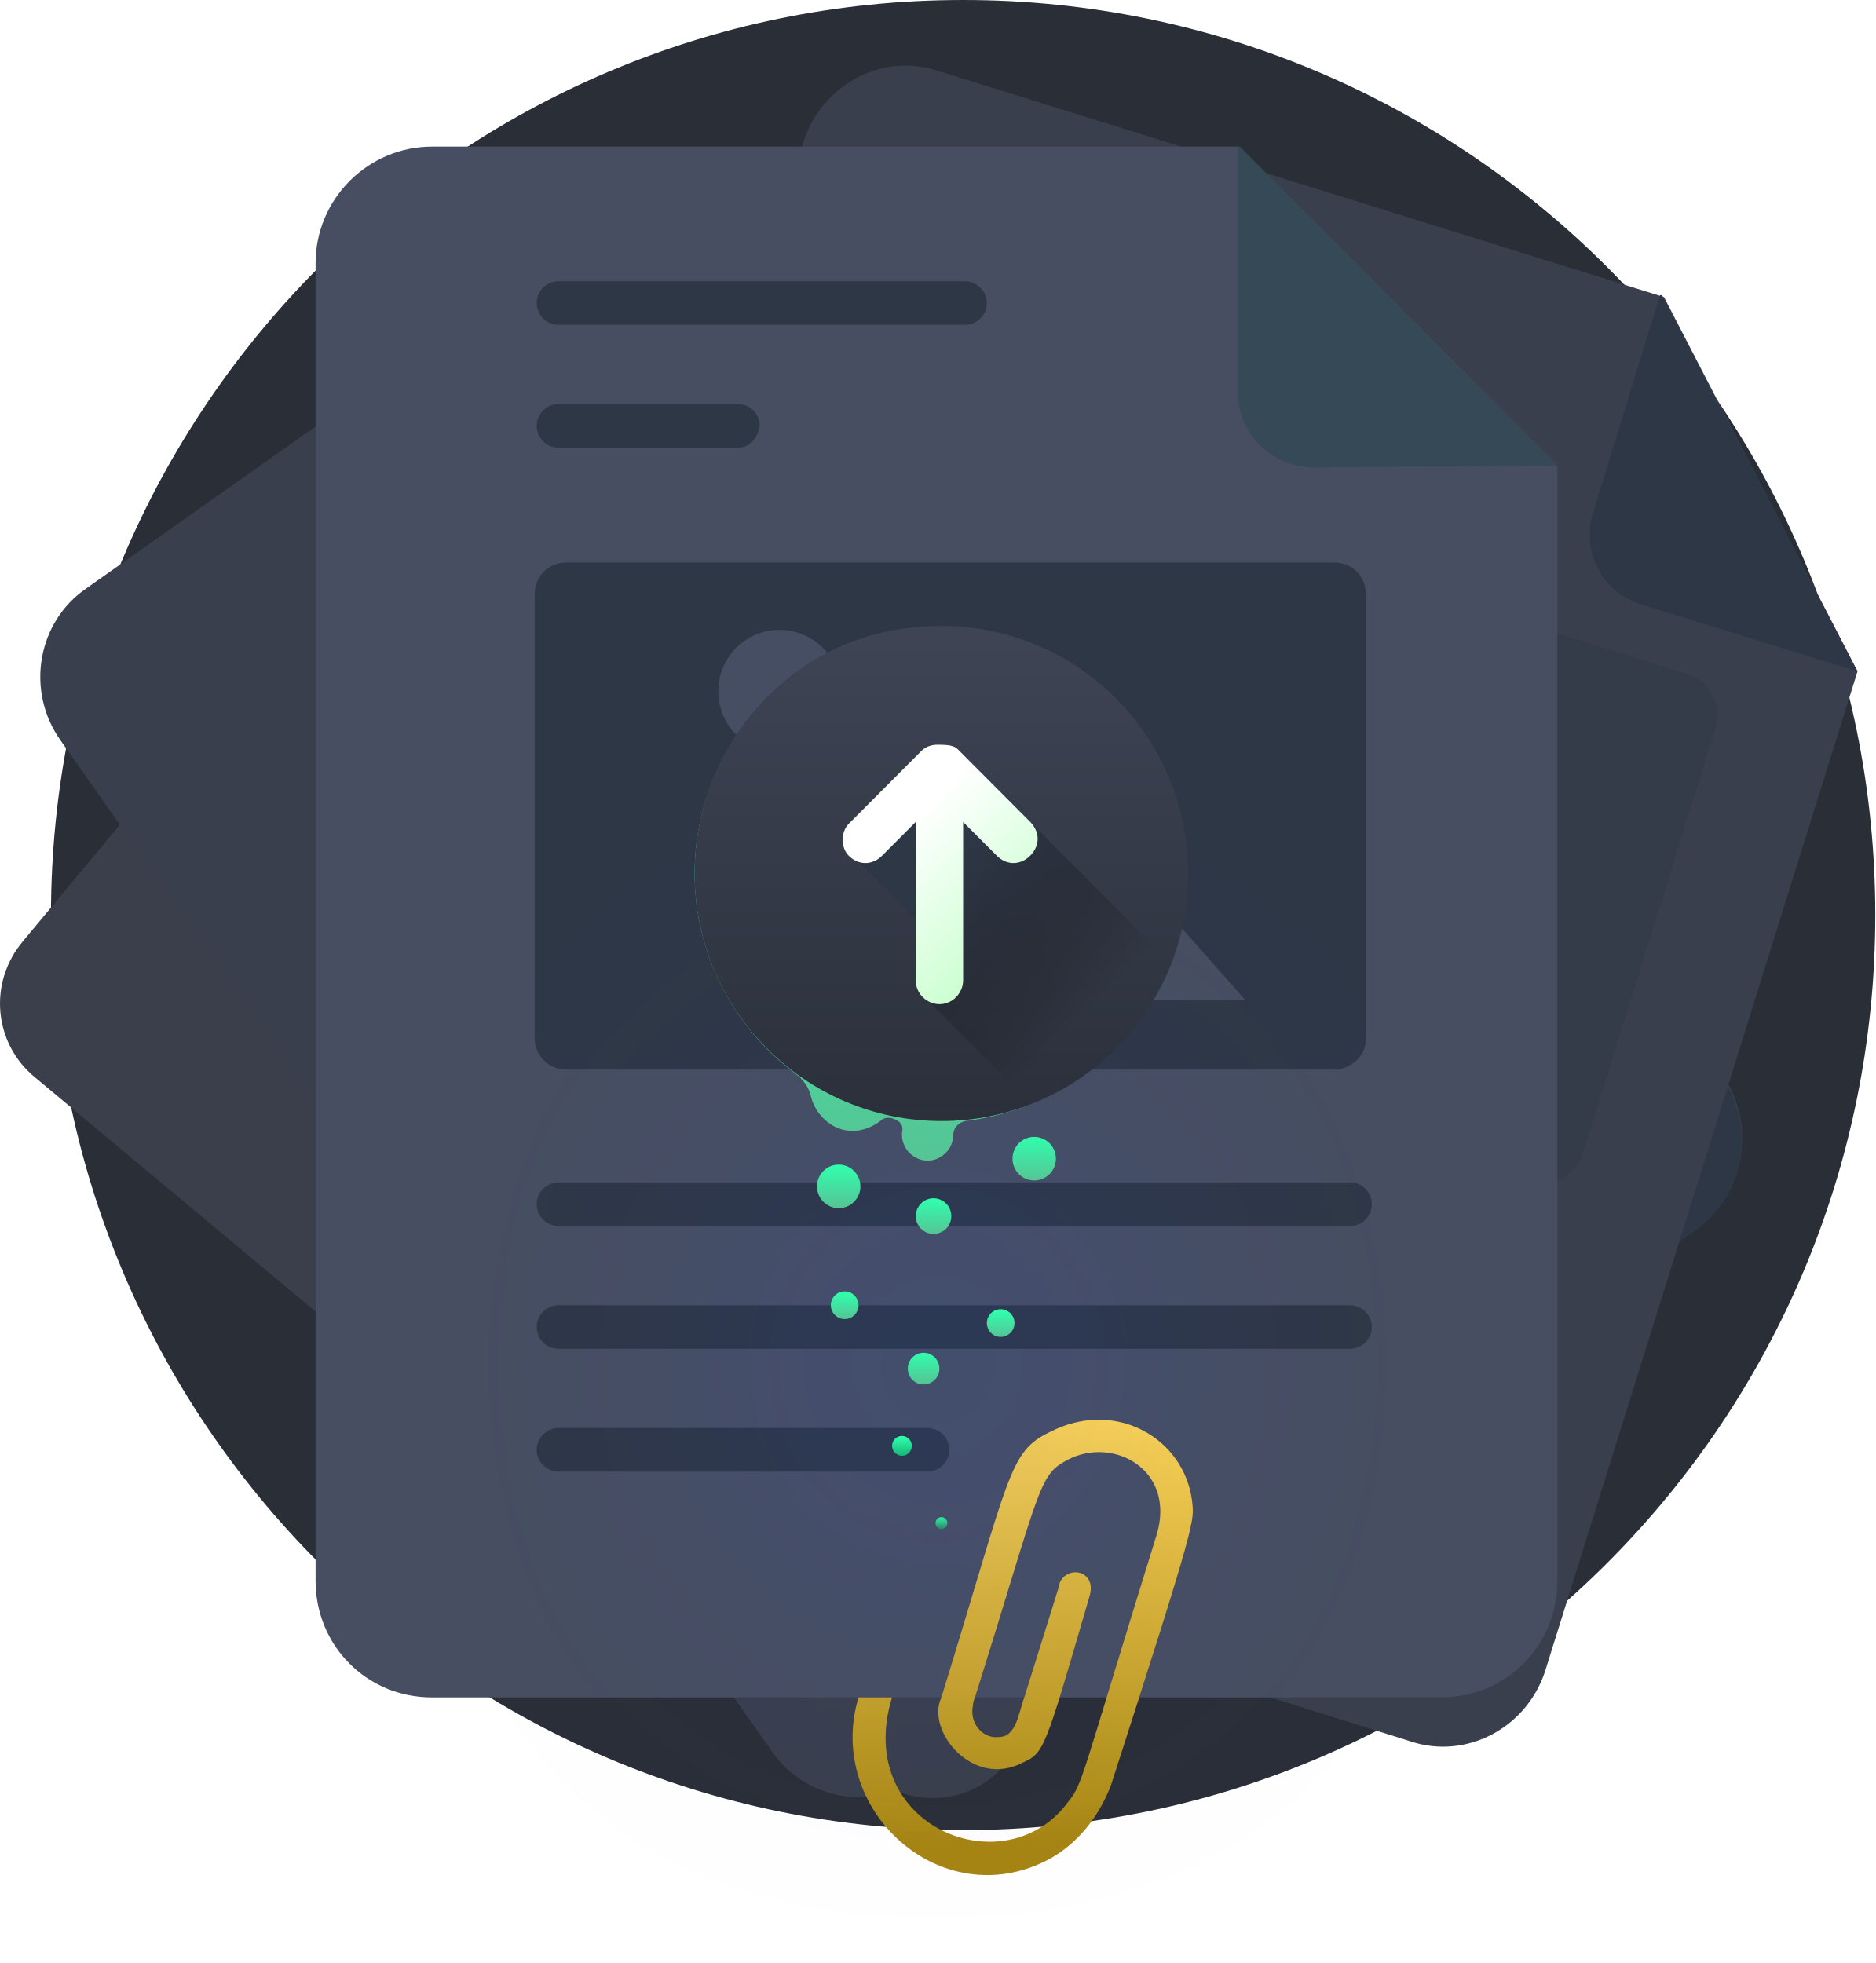
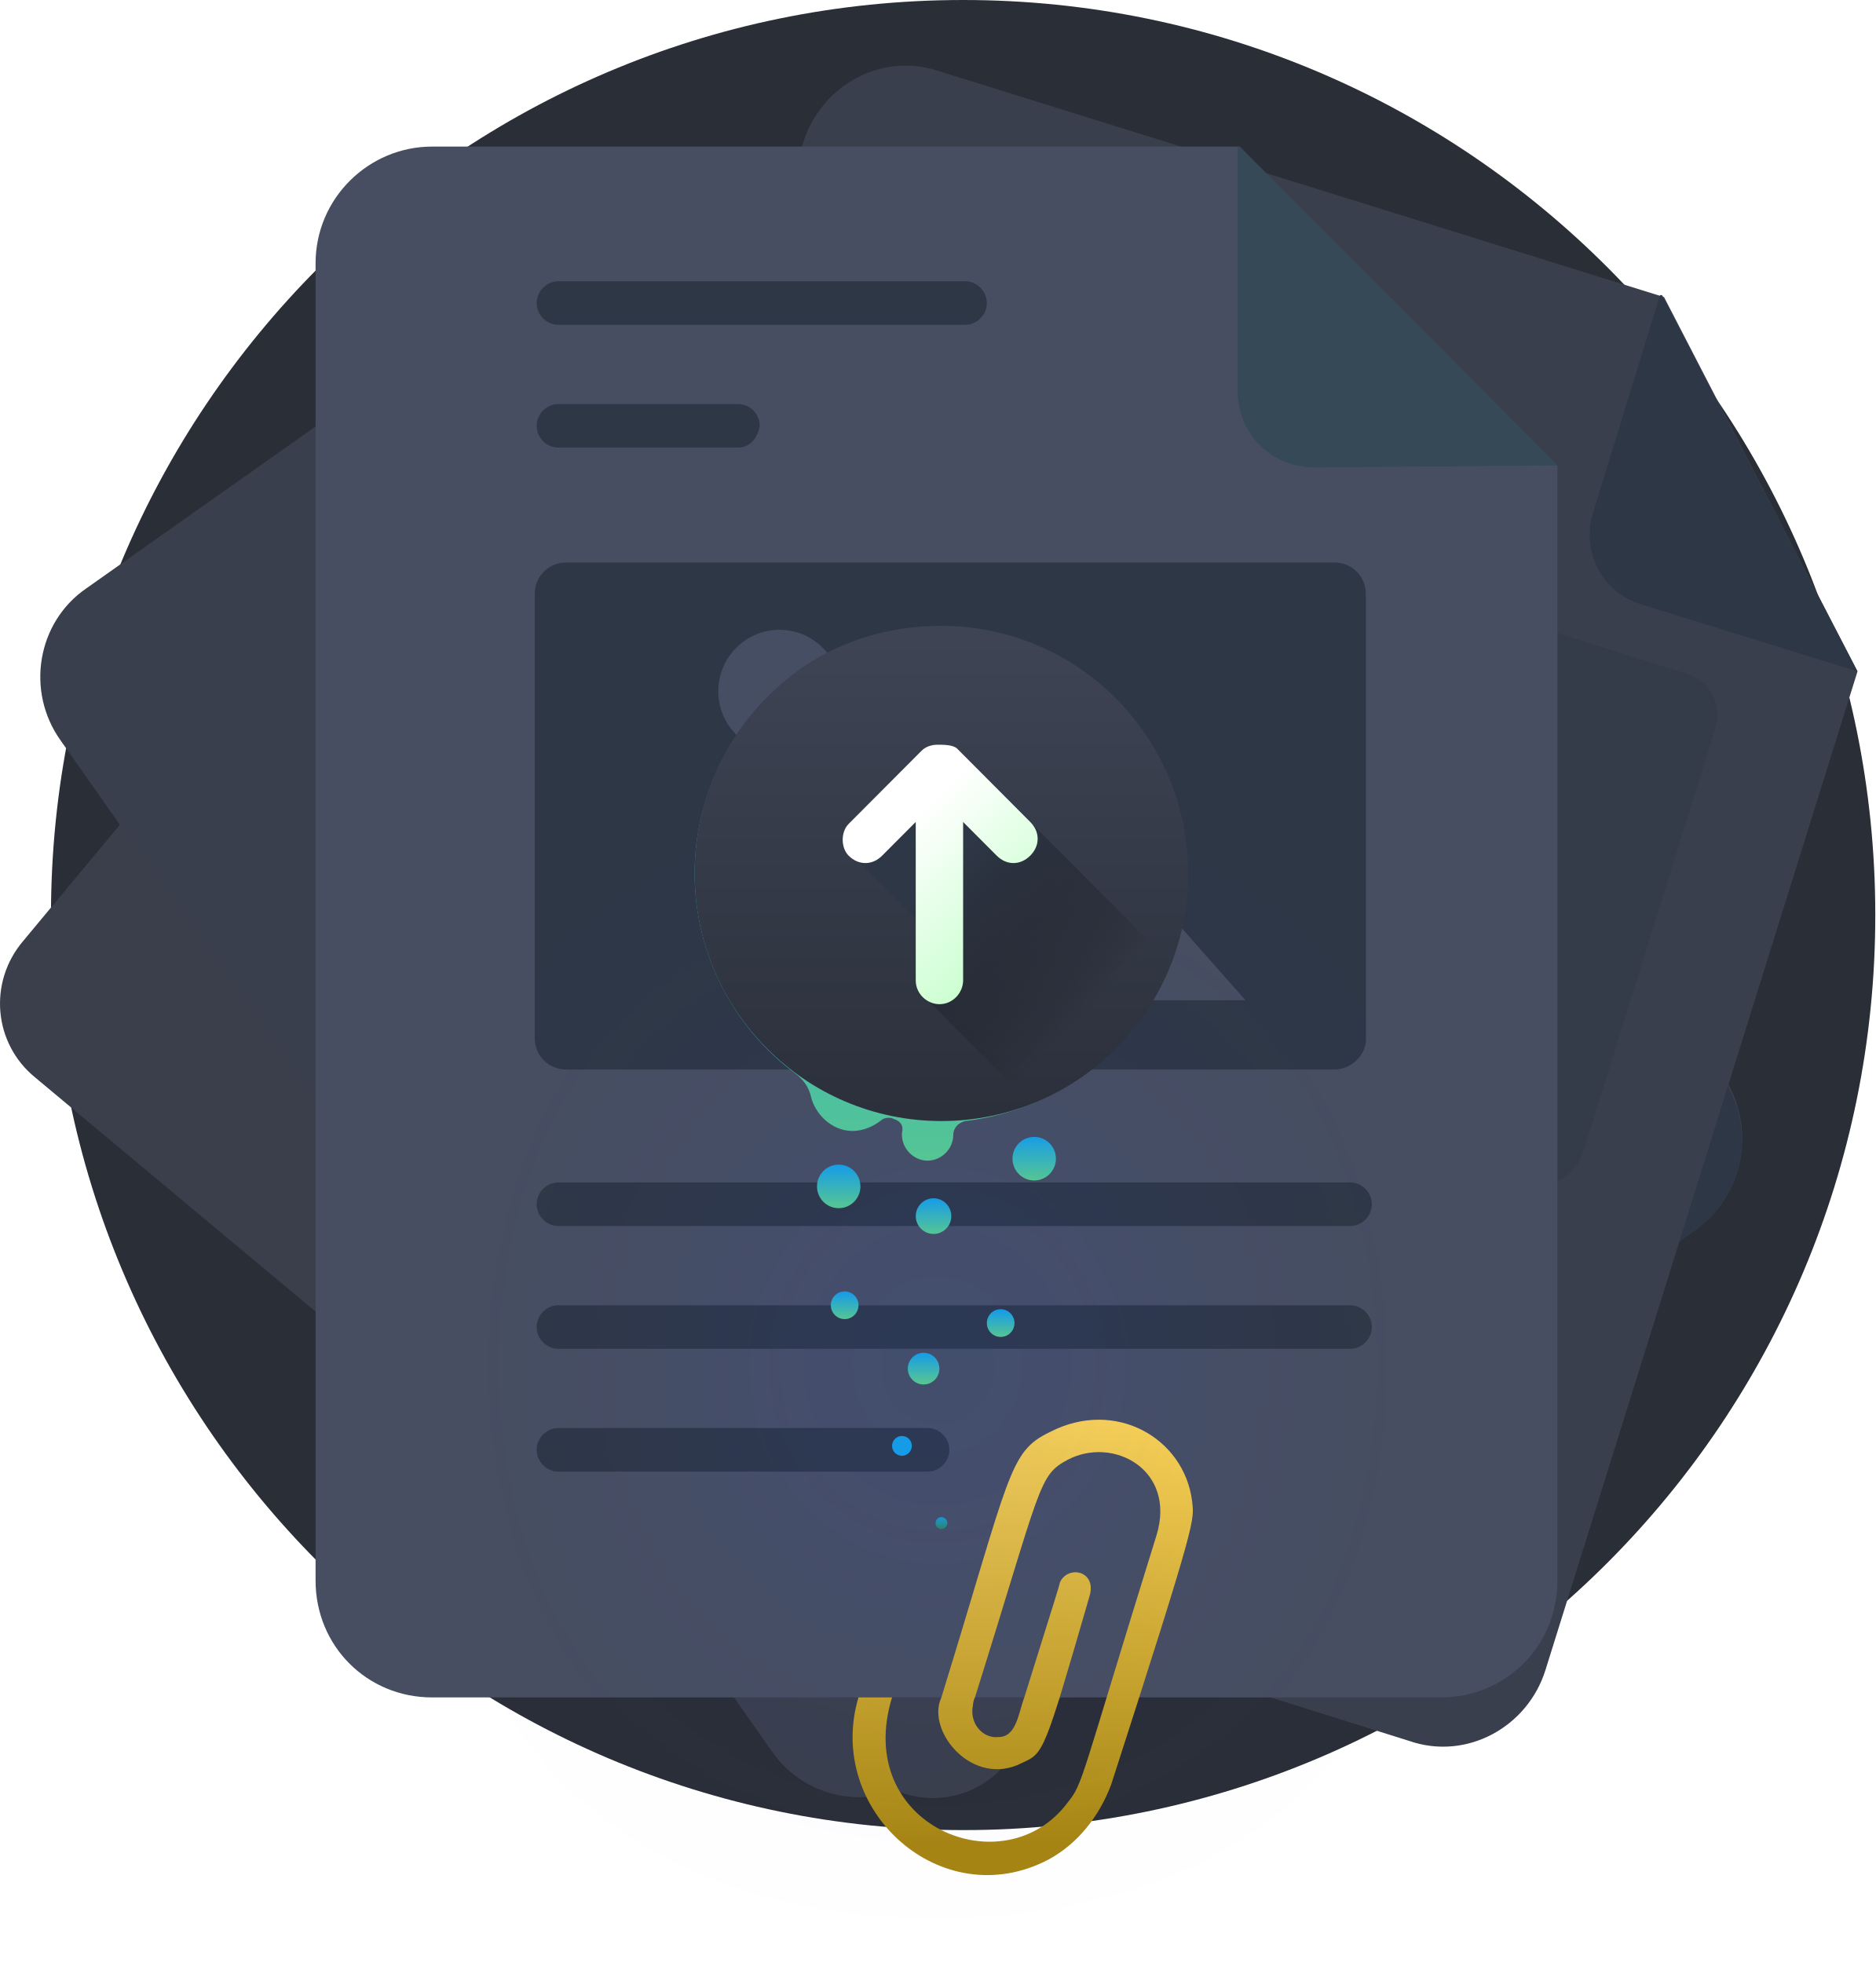
<svg xmlns="http://www.w3.org/2000/svg" width="64" height="67" viewBox="0 0 64 67" fill="none">
  <path d="M32.87 62.464C50.063 62.464 64.001 48.481 64.001 31.232C64.001 13.983 50.063 0 32.87 0C15.678 0 1.74 13.983 1.74 31.232C1.74 48.481 15.678 62.464 32.87 62.464Z" fill="#2A2E37" />
  <path d="M28.018 13.385L52.208 33.598C53.623 34.748 53.825 36.843 52.613 38.263L34.352 60.166C33.207 61.586 31.118 61.788 29.703 60.572L1.201 36.776C-0.214 35.626 -0.416 33.531 0.796 32.111L15.418 14.534L28.018 13.385Z" fill="#3A3F4B" />
  <path d="M28.019 13.385L23.64 18.726C22.898 19.605 21.551 19.74 20.607 18.929L15.352 14.534L28.019 13.385Z" fill="#2E3746" />
  <path d="M57.868 41.981L55.846 43.401L31.522 60.639C29.837 61.856 27.479 61.45 26.333 59.76L2.076 25.283C0.863 23.593 1.268 21.227 2.952 20.078L24.11 5.138L38.26 7.571L56.655 33.666L58.811 36.708C59.957 38.466 59.552 40.764 57.868 41.981Z" fill="#3A3F4D" />
  <path d="M38.259 7.571L31.993 12.101C30.915 12.912 29.365 12.642 28.556 11.492L24.109 5.138H24.177L38.259 7.571Z" fill="#2E3746" />
  <path d="M57.869 41.981L55.848 43.401V33.666H56.589L58.745 36.708C59.958 38.466 59.554 40.764 57.869 41.981Z" fill="#2E3746" />
  <path d="M63.394 22.917L52.748 56.989C52.142 58.949 50.053 60.098 48.099 59.422L17.305 49.755C15.351 49.147 14.273 47.051 14.88 45.023L27.413 4.867C28.019 2.907 30.108 1.758 32.062 2.434L56.791 10.14" fill="#3A3F4D" />
  <path opacity="0.5" d="M58.541 24.878L54.027 39.344C53.757 40.156 52.949 40.629 52.14 40.358L24.851 31.773C24.042 31.503 23.57 30.691 23.84 29.88L28.354 15.413C28.624 14.602 29.433 14.129 30.241 14.399L57.53 22.985C58.339 23.188 58.811 24.066 58.541 24.878Z" fill="#2E3746" />
  <path d="M63.394 22.917L55.982 20.619C54.701 20.213 53.96 18.861 54.364 17.509L56.656 10.073H56.723L63.394 22.917Z" fill="#2E3746" />
  <path d="M53.151 18.32L44.931 17.509C43.516 17.374 42.438 16.089 42.64 14.602L43.516 6.355H43.583L53.151 18.32Z" fill="#2E3746" />
  <path d="M53.152 15.886V53.947C53.152 56.177 51.4 57.935 49.177 57.935H14.745C12.521 57.935 10.77 56.177 10.77 53.947V8.991C10.77 6.76 12.589 5.003 14.745 5.003H42.304L53.152 15.886Z" fill="#474E61" />
  <path d="M53.152 15.886L44.864 15.954C43.382 15.954 42.236 14.805 42.236 13.318V5.003H42.304L53.152 15.886Z" fill="#354957" />
  <path d="M45.538 36.505H19.326C18.72 36.505 18.248 36.032 18.248 35.423V20.281C18.248 19.672 18.72 19.199 19.326 19.199H45.538C46.144 19.199 46.615 19.672 46.615 20.281V35.356C46.683 35.964 46.144 36.505 45.538 36.505Z" fill="#2E3746" />
  <path d="M33.408 34.139H22.492L27.95 27.92L33.408 34.139Z" fill="#2E3746" />
  <path d="M42.505 34.139H26.738L34.622 25.215L42.505 34.139Z" fill="#474E61" />
  <path d="M26.602 25.689C27.756 25.689 28.691 24.75 28.691 23.593C28.691 22.436 27.756 21.497 26.602 21.497C25.449 21.497 24.514 22.436 24.514 23.593C24.514 24.75 25.449 25.689 26.602 25.689Z" fill="#464E63" />
  <path d="M46.078 41.846H19.058C18.653 41.846 18.316 41.508 18.316 41.102C18.316 40.697 18.653 40.358 19.058 40.358H46.078C46.482 40.358 46.819 40.697 46.819 41.102C46.819 41.508 46.482 41.846 46.078 41.846Z" fill="#2E3746" />
  <path d="M46.078 46.037H19.058C18.653 46.037 18.316 45.699 18.316 45.293C18.316 44.888 18.653 44.55 19.058 44.55H46.078C46.482 44.55 46.819 44.888 46.819 45.293C46.819 45.699 46.482 46.037 46.078 46.037Z" fill="#2E3746" />
  <path d="M32.399 49.485C32.399 49.89 32.062 50.228 31.658 50.228H19.058C18.653 50.228 18.316 49.89 18.316 49.485C18.316 49.079 18.653 48.741 19.058 48.741H31.658C32.062 48.741 32.399 49.079 32.399 49.485Z" fill="#2E3746" />
  <path d="M32.938 11.087H19.058C18.653 11.087 18.316 10.749 18.316 10.343C18.316 9.938 18.653 9.599 19.058 9.599H32.938C33.342 9.599 33.679 9.938 33.679 10.343C33.679 10.749 33.342 11.087 32.938 11.087Z" fill="#2E3746" />
  <path d="M25.189 15.278H19.058C18.653 15.278 18.316 14.94 18.316 14.534C18.316 14.129 18.653 13.791 19.058 13.791H25.189C25.594 13.791 25.93 14.129 25.93 14.534C25.863 14.94 25.594 15.278 25.189 15.278Z" fill="#2E3746" />
  <path d="M37.923 60.91C37.519 61.991 36.778 62.938 35.767 63.478C32.128 65.371 28.153 61.788 29.298 57.935H30.444C29.096 62.329 34.285 64.425 36.441 61.518C36.98 60.842 36.845 60.842 39.473 52.392C40.147 50.161 37.99 49.011 36.441 49.823C35.43 50.364 35.565 50.634 33.274 57.935C33.206 58.07 33.206 58.205 33.206 58.205C33.072 58.814 33.543 59.355 34.082 59.287C34.689 59.287 34.756 58.476 34.958 57.935C35.969 54.69 36.171 54.082 36.171 54.014C36.441 53.406 37.451 53.608 37.182 54.487C35.632 59.828 35.632 59.828 34.891 60.166C33.206 61.045 31.589 59.084 32.128 57.935C34.487 50.296 34.419 49.552 35.834 48.876C38.058 47.727 40.416 49.079 40.686 51.242C40.753 51.918 40.888 51.716 37.923 60.91Z" fill="url(#paint0_linear_981:3762)" />
  <g filter="url(#filter0_d_981:3762)">
    <ellipse cx="31.999" cy="29.6" rx="5.333" ry="7.2" fill="#55C595" />
  </g>
  <path d="M40.485 29.204C40.148 25.013 36.644 21.565 32.467 21.43C30.647 21.362 28.895 21.835 27.48 22.782C25.189 24.269 23.707 26.906 23.707 29.813C23.707 32.584 25.055 35.086 27.143 36.64C27.413 36.843 27.615 37.114 27.683 37.452C27.817 37.992 28.356 38.601 29.098 38.601C29.434 38.601 29.771 38.466 30.041 38.263C30.176 38.128 30.378 38.128 30.512 38.195C30.715 38.263 30.849 38.398 30.782 38.668C30.782 38.736 30.782 38.736 30.782 38.736C30.782 39.209 31.186 39.615 31.658 39.615C32.13 39.615 32.534 39.209 32.534 38.736C32.534 38.533 32.669 38.33 32.938 38.263C37.453 37.722 40.822 33.801 40.485 29.204Z" fill="url(#paint1_linear_981:3762)" />
  <path d="M28.624 41.237C29.033 41.237 29.365 40.904 29.365 40.494C29.365 40.083 29.033 39.75 28.624 39.75C28.215 39.75 27.883 40.083 27.883 40.494C27.883 40.904 28.215 41.237 28.624 41.237Z" fill="url(#paint2_linear_981:3762)" />
  <path d="M28.827 45.023C29.088 45.023 29.299 44.811 29.299 44.55C29.299 44.288 29.088 44.077 28.827 44.077C28.567 44.077 28.355 44.288 28.355 44.55C28.355 44.811 28.567 45.023 28.827 45.023Z" fill="url(#paint3_linear_981:3762)" />
  <path d="M31.86 42.116C32.195 42.116 32.467 41.844 32.467 41.508C32.467 41.172 32.195 40.899 31.86 40.899C31.525 40.899 31.254 41.172 31.254 41.508C31.254 41.844 31.525 42.116 31.86 42.116Z" fill="url(#paint4_linear_981:3762)" />
  <path d="M35.296 40.291C35.705 40.291 36.037 39.958 36.037 39.547C36.037 39.136 35.705 38.804 35.296 38.804C34.886 38.804 34.555 39.136 34.555 39.547C34.555 39.958 34.886 40.291 35.296 40.291Z" fill="url(#paint5_linear_981:3762)" />
  <path d="M34.151 45.631C34.412 45.631 34.623 45.42 34.623 45.158C34.623 44.897 34.412 44.685 34.151 44.685C33.891 44.685 33.68 44.897 33.68 45.158C33.68 45.42 33.891 45.631 34.151 45.631Z" fill="url(#paint6_linear_981:3762)" />
  <path d="M31.521 47.254C31.819 47.254 32.06 47.012 32.06 46.713C32.06 46.414 31.819 46.172 31.521 46.172C31.224 46.172 30.982 46.414 30.982 46.713C30.982 47.012 31.224 47.254 31.521 47.254Z" fill="url(#paint7_linear_981:3762)" />
  <path d="M32.13 52.189C32.242 52.189 32.332 52.098 32.332 51.986C32.332 51.874 32.242 51.783 32.13 51.783C32.018 51.783 31.928 51.874 31.928 51.986C31.928 52.098 32.018 52.189 32.13 52.189Z" fill="url(#paint8_linear_981:3762)" />
  <path d="M30.782 49.688C30.968 49.688 31.119 49.536 31.119 49.35C31.119 49.163 30.968 49.012 30.782 49.012C30.596 49.012 30.445 49.163 30.445 49.35C30.445 49.536 30.596 49.688 30.782 49.688Z" fill="url(#paint9_linear_981:3762)" />
  <path d="M27.48 22.714C28.828 21.835 30.378 21.362 32.13 21.362C36.779 21.362 40.552 25.148 40.552 29.812C40.552 34.477 36.779 38.263 32.13 38.263C27.48 38.263 23.707 34.477 23.707 29.812C23.707 26.838 25.189 24.269 27.48 22.714Z" fill="url(#paint10_linear_981:3762)" />
  <path d="M39.946 32.855L35.162 28.055L33.545 27.447L31.793 26.77L29.098 29.204L31.928 32.044L31.523 34.004L35.162 37.654L39.946 32.855Z" fill="url(#paint11_linear_981:3762)" />
  <path d="M32.668 25.554L35.161 28.055C35.498 28.393 35.498 28.866 35.161 29.204C34.824 29.542 34.352 29.542 34.016 29.204L32.87 28.055V33.463C32.87 33.869 32.533 34.274 32.061 34.274C31.657 34.274 31.253 33.936 31.253 33.463V28.055L30.107 29.204C29.77 29.542 29.299 29.542 28.962 29.204C28.827 29.069 28.76 28.866 28.76 28.663C28.76 28.46 28.827 28.258 28.962 28.122L31.455 25.621C31.59 25.486 31.792 25.418 31.994 25.418C32.196 25.418 32.533 25.418 32.668 25.554Z" fill="url(#paint12_linear_981:3762)" />
  <defs>
    <filter id="filter0_d_981:3762" x="13.666" y="22.4" width="36.666" height="44.4" filterUnits="userSpaceOnUse" color-interpolation-filters="sRGB">
      <feFlood flood-opacity="0" result="BackgroundImageFix" />
      <feColorMatrix in="SourceAlpha" type="matrix" values="0 0 0 0 0 0 0 0 0 0 0 0 0 0 0 0 0 0 127 0" result="hardAlpha" />
      <feOffset dy="17" />
      <feGaussianBlur stdDeviation="6.5" />
      <feColorMatrix type="matrix" values="0 0 0 0 0.113 0 0 0 0 0.296 0 0 0 0 1 0 0 0 0.21 0" />
      <feBlend mode="normal" in2="BackgroundImageFix" result="effect1_dropShadow_981:3762" />
      <feBlend mode="normal" in="SourceGraphic" in2="effect1_dropShadow_981:3762" result="shape" />
    </filter>
    <linearGradient id="paint0_linear_981:3762" x1="34.897" y1="48.584" x2="34.897" y2="62.936" gradientUnits="userSpaceOnUse">
      <stop stop-color="#FFD44F" />
      <stop offset="1" stop-color="#A68513" />
    </linearGradient>
    <linearGradient id="paint1_linear_981:3762" x1="32.121" y1="21.359" x2="32.121" y2="39.524" gradientUnits="userSpaceOnUse">
-       <stop stop-color="#30FFAE" />
+       <stop stop-color="#169CE7" />
      <stop offset="1" stop-color="#55C595" />
    </linearGradient>
    <linearGradient id="paint2_linear_981:3762" x1="28.616" y1="39.755" x2="28.616" y2="41.193" gradientUnits="userSpaceOnUse">
-       <stop stop-color="#30FFAE" />
+       <stop stop-color="#169CE7" />
      <stop offset="1" stop-color="#55C595" />
    </linearGradient>
    <linearGradient id="paint3_linear_981:3762" x1="28.86" y1="44.113" x2="28.86" y2="45.019" gradientUnits="userSpaceOnUse">
-       <stop stop-color="#30FFAE" />
+       <stop stop-color="#169CE7" />
      <stop offset="1" stop-color="#55C595" />
    </linearGradient>
    <linearGradient id="paint4_linear_981:3762" x1="31.891" y1="40.895" x2="31.891" y2="42.112" gradientUnits="userSpaceOnUse">
-       <stop stop-color="#30FFAE" />
+       <stop stop-color="#169CE7" />
      <stop offset="1" stop-color="#55C595" />
    </linearGradient>
    <linearGradient id="paint5_linear_981:3762" x1="35.286" y1="38.755" x2="35.286" y2="40.28" gradientUnits="userSpaceOnUse">
-       <stop stop-color="#30FFAE" />
+       <stop stop-color="#169CE7" />
      <stop offset="1" stop-color="#55C595" />
    </linearGradient>
    <linearGradient id="paint6_linear_981:3762" x1="34.132" y1="44.725" x2="34.132" y2="45.622" gradientUnits="userSpaceOnUse">
-       <stop stop-color="#30FFAE" />
+       <stop stop-color="#169CE7" />
      <stop offset="1" stop-color="#55C595" />
    </linearGradient>
    <linearGradient id="paint7_linear_981:3762" x1="31.489" y1="46.177" x2="31.489" y2="47.192" gradientUnits="userSpaceOnUse">
-       <stop stop-color="#30FFAE" />
+       <stop stop-color="#169CE7" />
      <stop offset="1" stop-color="#55C595" />
    </linearGradient>
    <linearGradient id="paint8_linear_981:3762" x1="32.114" y1="51.737" x2="32.114" y2="52.206" gradientUnits="userSpaceOnUse">
-       <stop stop-color="#30FFAE" />
+       <stop stop-color="#169CE7" />
      <stop offset="1" stop-color="#2C8065" />
    </linearGradient>
    <linearGradient id="paint9_linear_981:3762" x1="30.813" y1="49.044" x2="30.813" y2="49.667" gradientUnits="userSpaceOnUse">
-       <stop stop-color="#30FFAE" />
-       <stop offset="1" stop-color="#16B979" />
+       <stop stop-color="#169CE7" />
+       <stop offset="1" stop-color="#169CE7" />
    </linearGradient>
    <linearGradient id="paint10_linear_981:3762" x1="32.122" y1="21.773" x2="32.122" y2="38.859" gradientUnits="userSpaceOnUse">
      <stop stop-color="#3E4454" />
      <stop offset="1" stop-color="#2A2F3A" />
    </linearGradient>
    <linearGradient id="paint11_linear_981:3762" x1="32.112" y1="29.798" x2="36.954" y2="34.625" gradientUnits="userSpaceOnUse">
      <stop stop-color="#2E3746" />
      <stop offset="1" stop-color="#121318" stop-opacity="0" />
    </linearGradient>
    <linearGradient id="paint12_linear_981:3762" x1="35.251" y1="32.943" x2="30.709" y2="28.415" gradientUnits="userSpaceOnUse">
      <stop offset="0.011" stop-color="#C2FFC8" />
      <stop offset="1" stop-color="white" />
    </linearGradient>
  </defs>
</svg>
